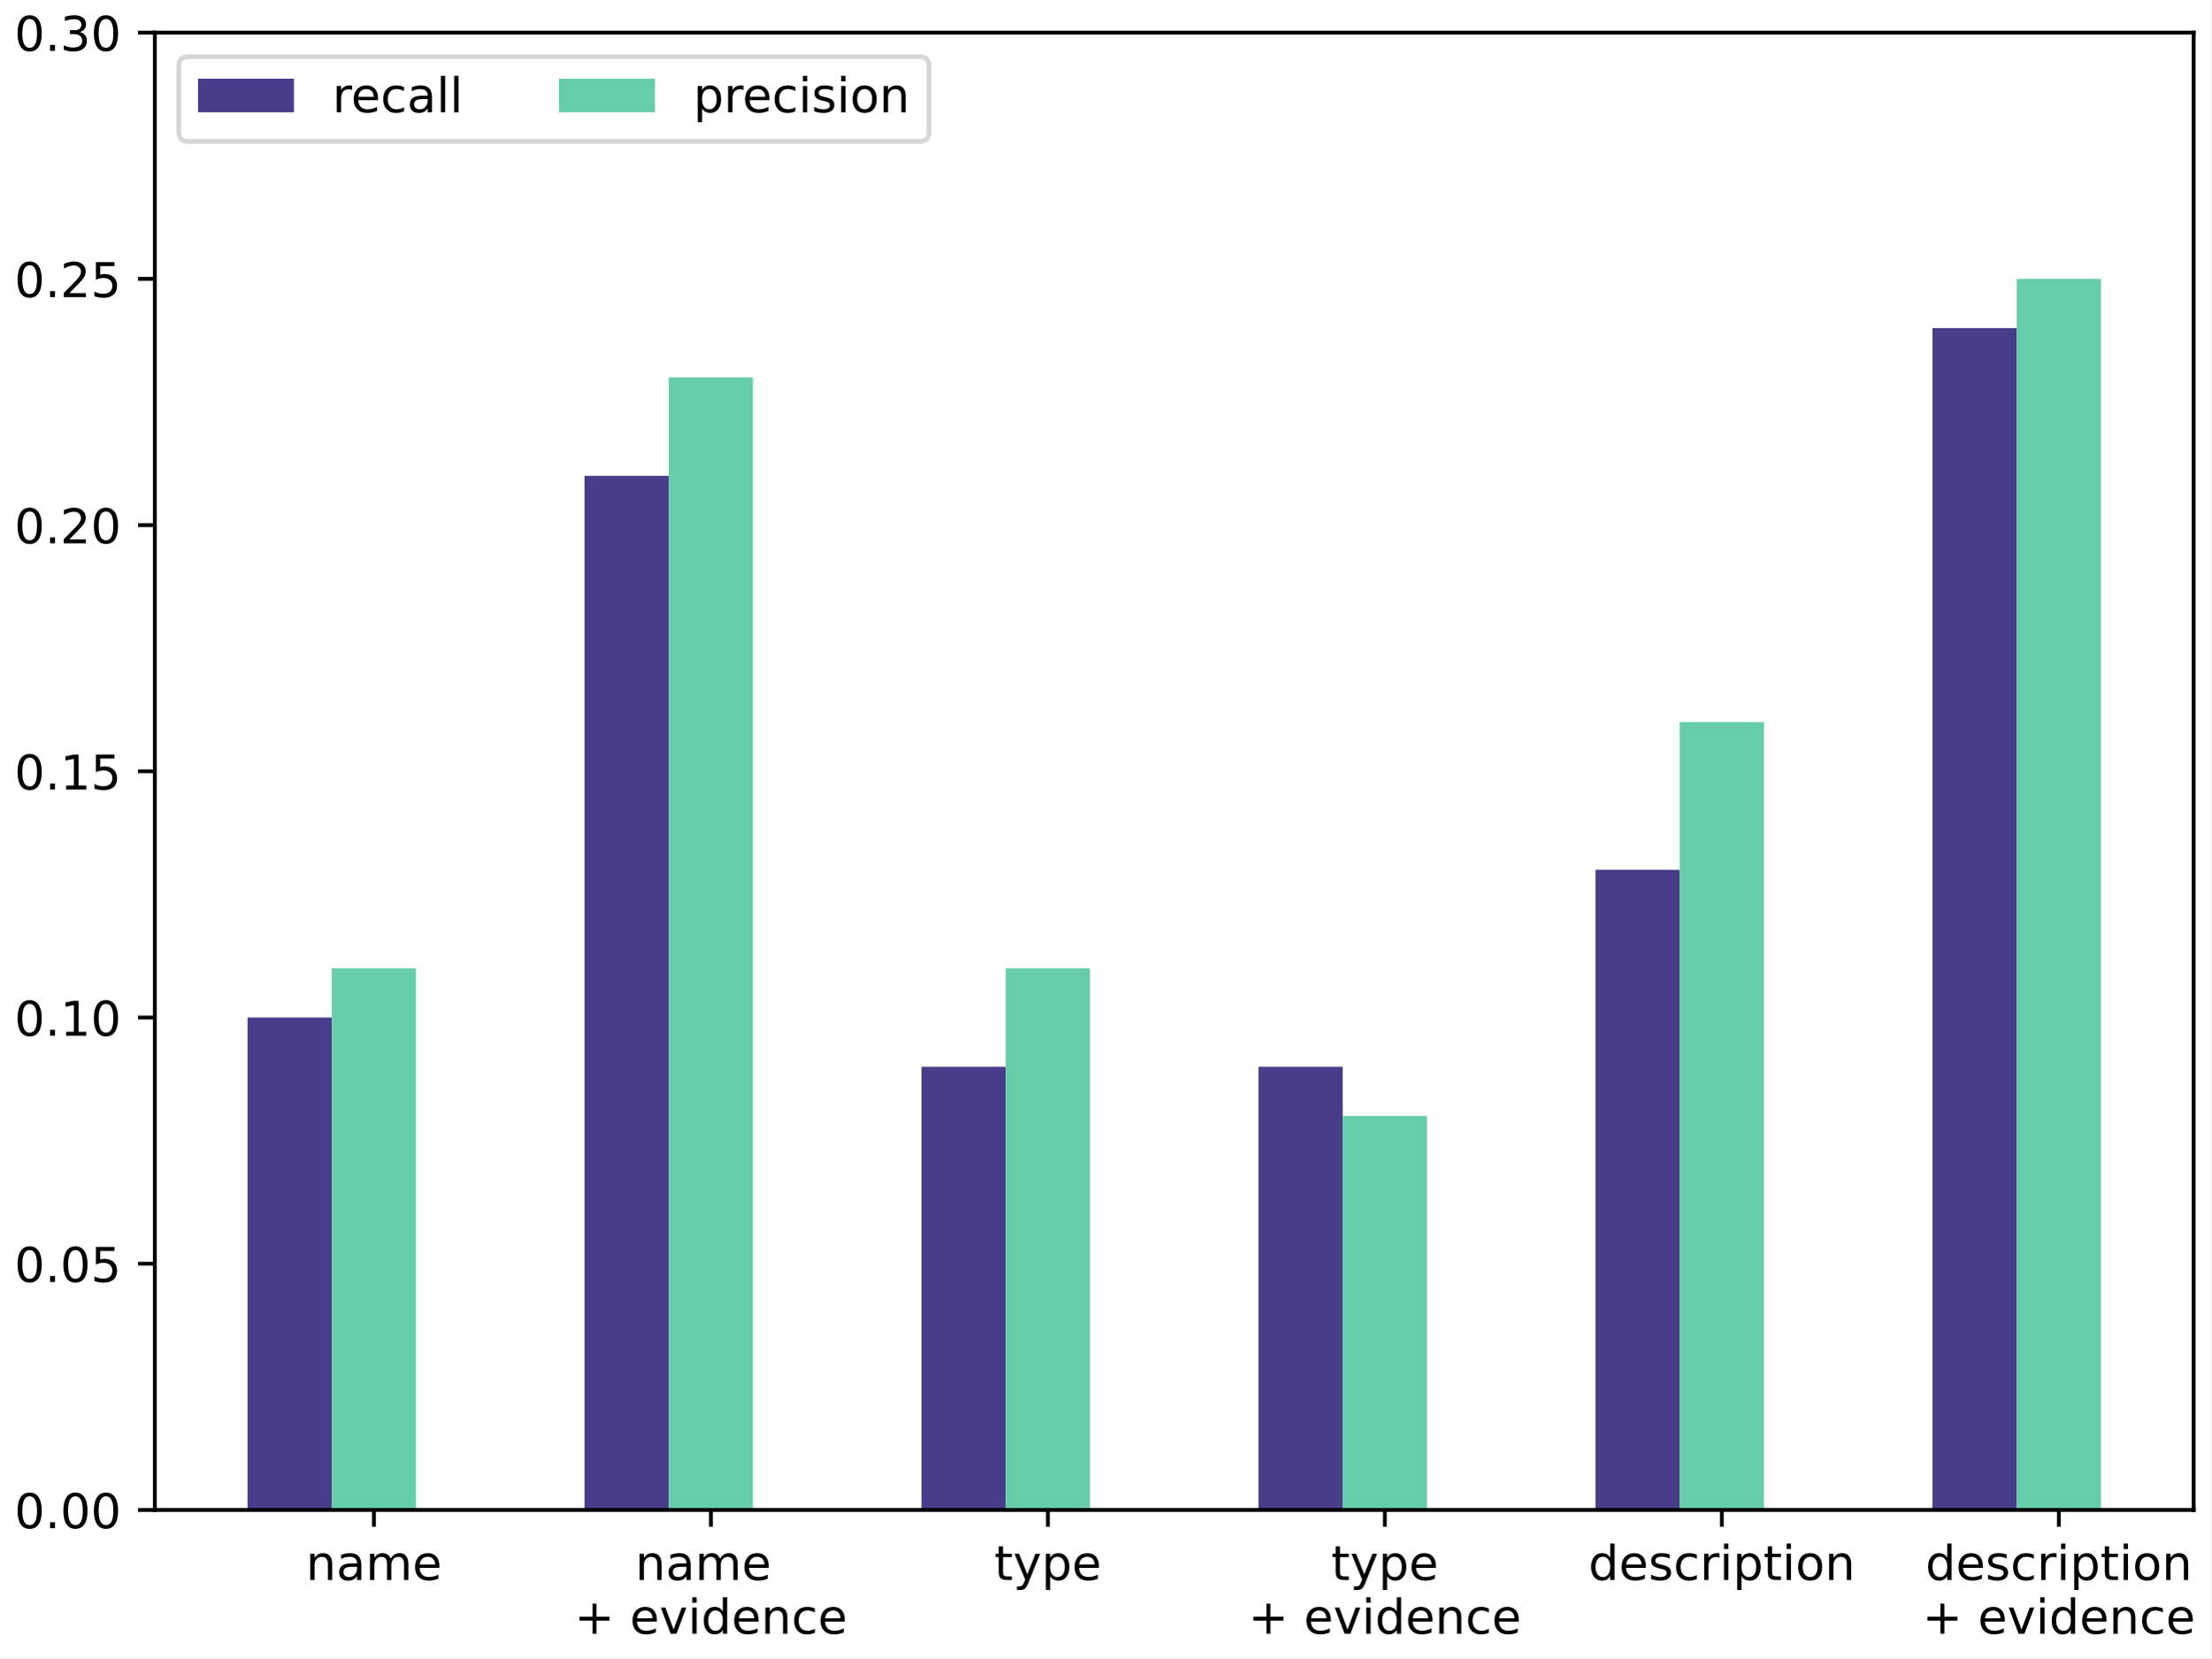
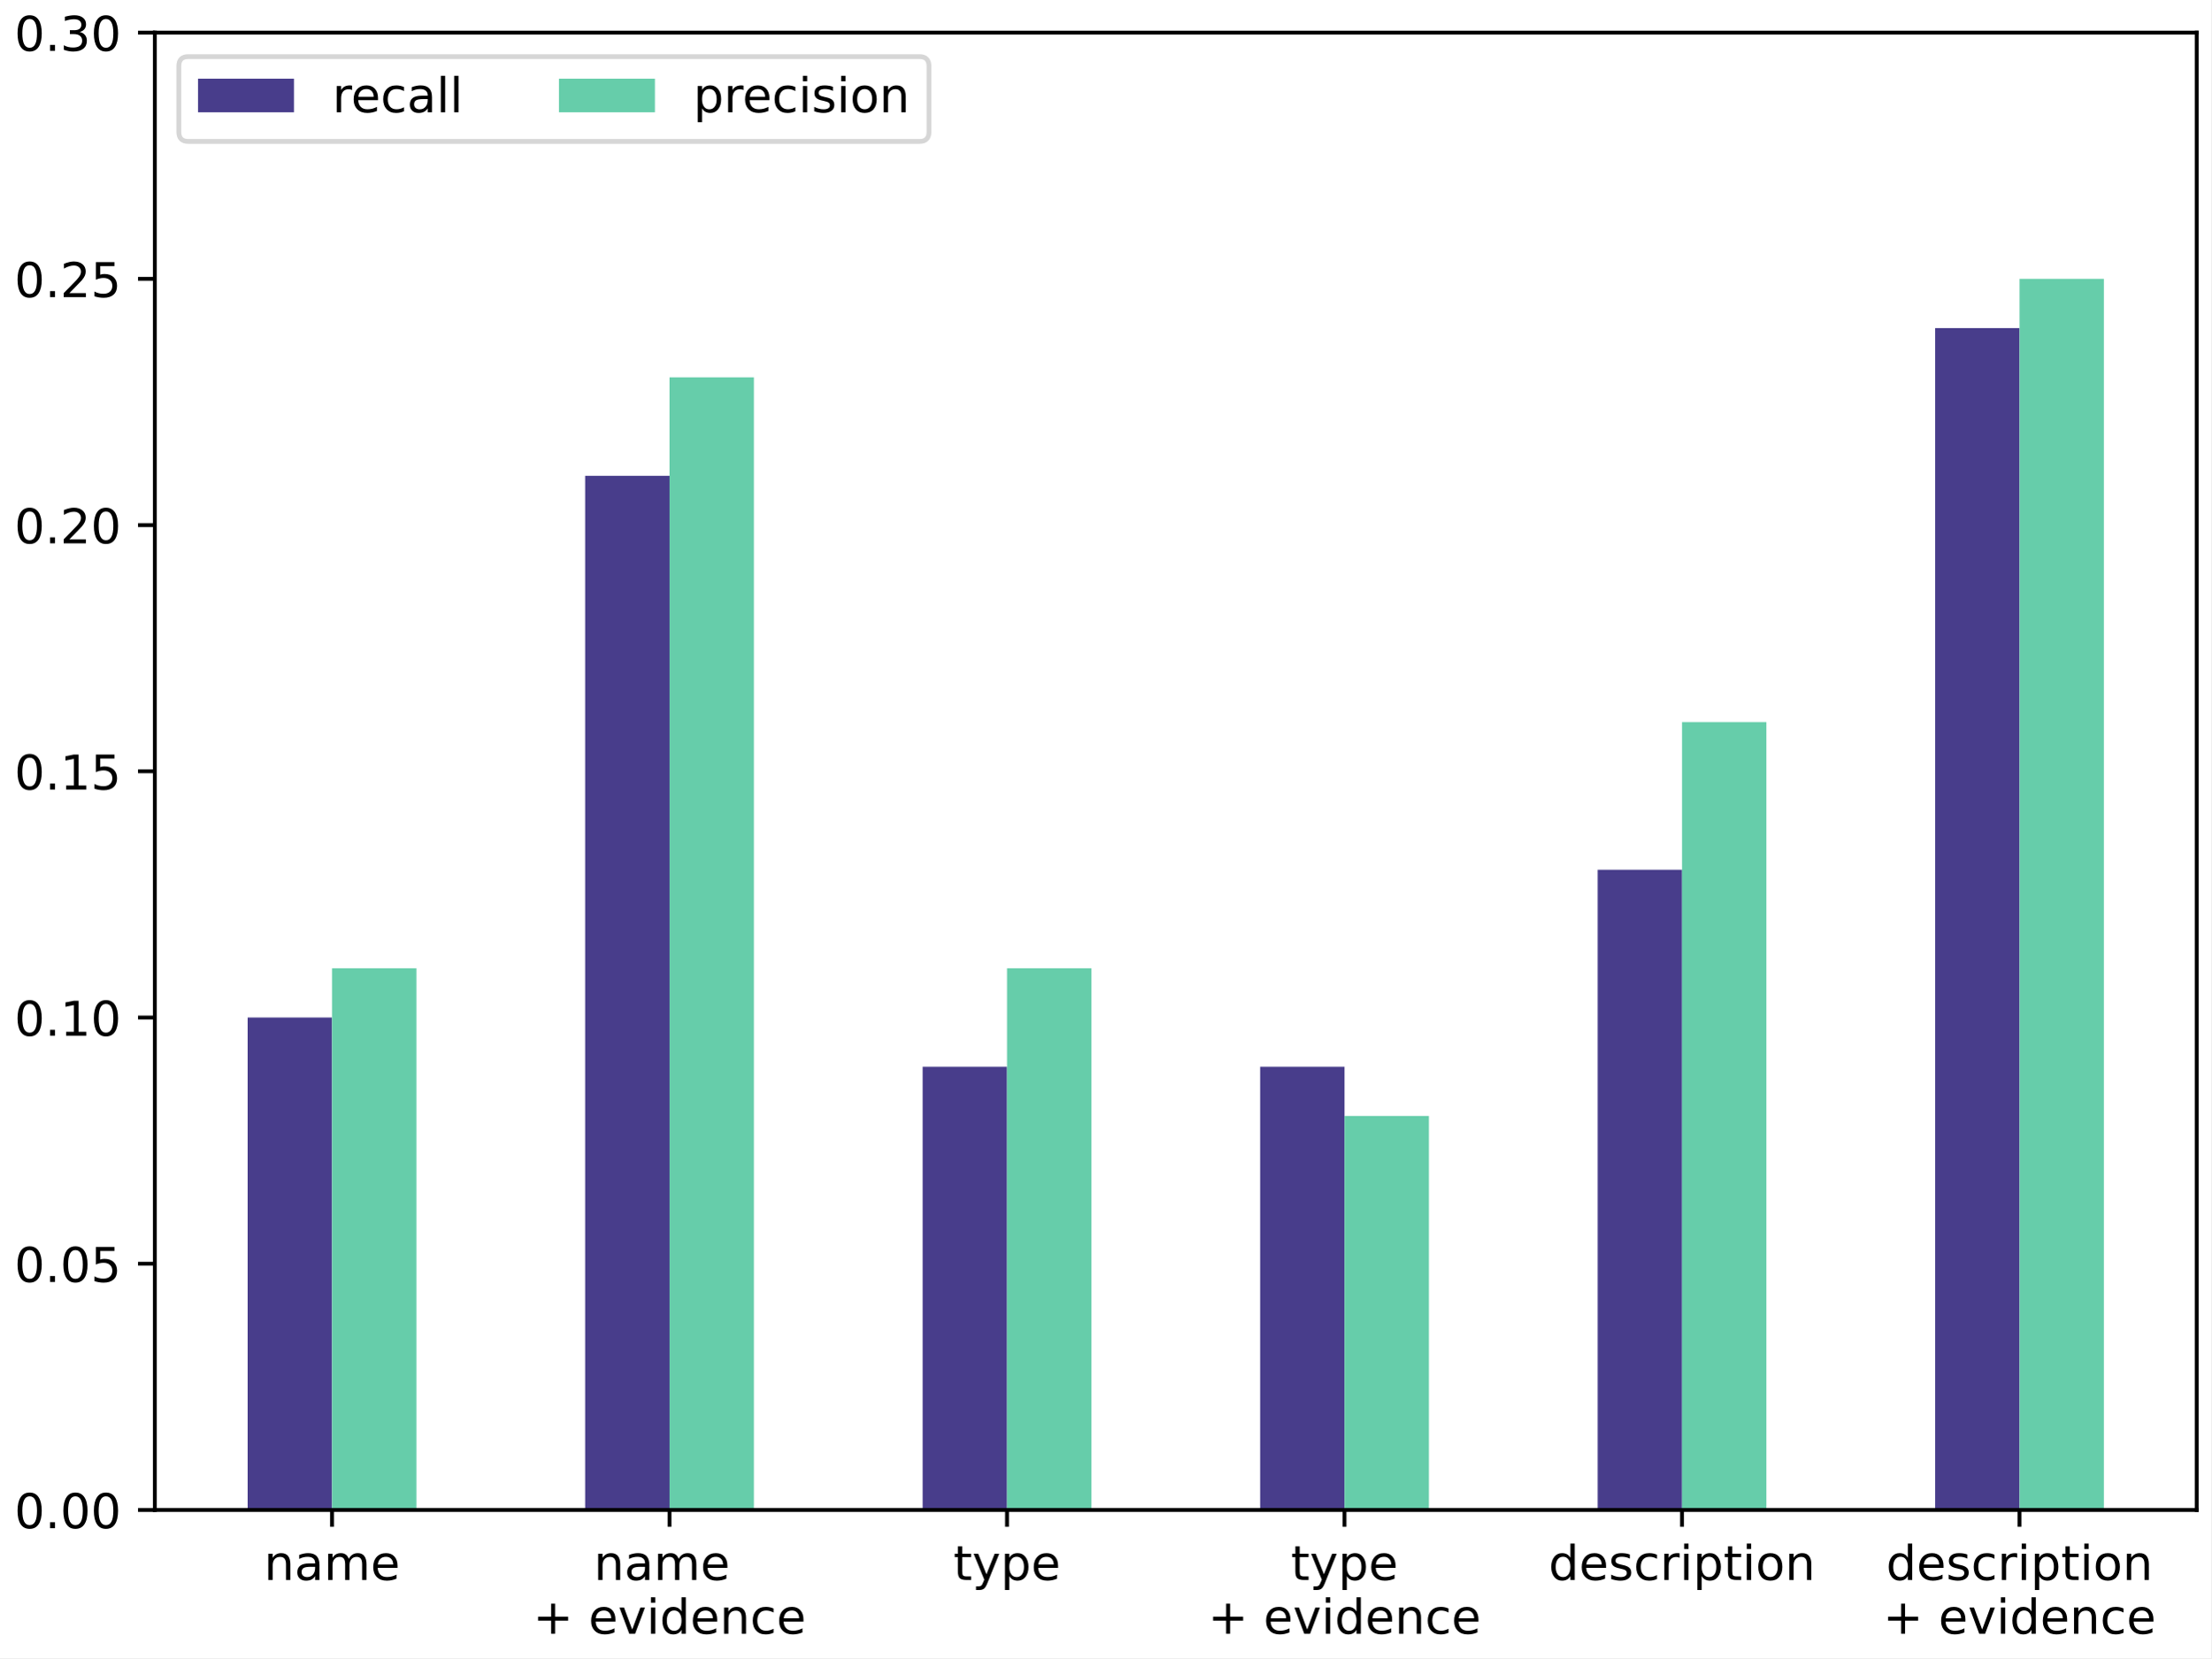
<svg xmlns="http://www.w3.org/2000/svg" xmlns:xlink="http://www.w3.org/1999/xlink" width="460.8pt" height="345.6pt" viewBox="0 0 460.8 345.6" version="1.1">
  <defs>
    <style type="text/css">*{stroke-linejoin: round; stroke-linecap: butt}</style>
  </defs>
  <g id="figure_1">
    <g id="patch_1">
      <path d="M 0 345.6  L 460.8 345.6  L 460.8 0  L 0 0  z " style="fill: #ffffff" />
    </g>
    <g id="axes_1">
      <g id="patch_2">
-         <path d="M 32.266 314.724  L 457.165 314.724  L 457.165 6.799  L 32.266 6.799  z " style="fill: #ffffff" />
+         <path d="M 32.266 314.724  L 457.8 314.724  L 457.8 6.799  L 32.266 6.799  z " style="fill: #ffffff" />
      </g>
      <g id="patch_3">
-         <path d="M 51.579 314.724  L 69.137 314.724  L 69.137 212.082  L 51.579 212.082  z " clip-path="url(#p323d7e00a0)" style="fill: #483d8b" />
+         <path d="M 51.608 314.724  L 69.192 314.724  L 69.192 212.082  L 51.608 212.082  z " clip-path="url(#p7cb539065e)" style="fill: #483d8b" />
      </g>
      <g id="patch_4">
-         <path d="M 121.811 314.724  L 139.369 314.724  L 139.369 99.177  L 121.811 99.177  z " clip-path="url(#p323d7e00a0)" style="fill: #483d8b" />
+         <path d="M 121.944 314.724  L 139.529 314.724  L 139.529 99.177  L 121.944 99.177  z " clip-path="url(#p7cb539065e)" style="fill: #483d8b" />
      </g>
      <g id="patch_5">
-         <path d="M 192.042 314.724  L 209.6 314.724  L 209.6 222.347  L 192.042 222.347  z " clip-path="url(#p323d7e00a0)" style="fill: #483d8b" />
+         <path d="M 192.281 314.724  L 209.865 314.724  L 209.865 222.347  L 192.281 222.347  z " clip-path="url(#p7cb539065e)" style="fill: #483d8b" />
      </g>
      <g id="patch_6">
-         <path d="M 262.273 314.724  L 279.831 314.724  L 279.831 222.347  L 262.273 222.347  z " clip-path="url(#p323d7e00a0)" style="fill: #483d8b" />
+         <path d="M 262.617 314.724  L 280.201 314.724  L 280.201 222.347  L 262.617 222.347  z " clip-path="url(#p7cb539065e)" style="fill: #483d8b" />
      </g>
      <g id="patch_7">
-         <path d="M 332.505 314.724  L 350.062 314.724  L 350.062 181.29  L 332.505 181.29  z " clip-path="url(#p323d7e00a0)" style="fill: #483d8b" />
+         <path d="M 332.953 314.724  L 350.537 314.724  L 350.537 181.29  L 332.953 181.29  z " clip-path="url(#p7cb539065e)" style="fill: #483d8b" />
      </g>
      <g id="patch_8">
-         <path d="M 402.736 314.724  L 420.294 314.724  L 420.294 68.384  L 402.736 68.384  z " clip-path="url(#p323d7e00a0)" style="fill: #483d8b" />
+         <path d="M 403.289 314.724  L 420.873 314.724  L 420.873 68.384  L 403.289 68.384  z " clip-path="url(#p7cb539065e)" style="fill: #483d8b" />
      </g>
      <g id="patch_9">
-         <path d="M 69.137 314.724  L 86.695 314.724  L 86.695 201.818  L 69.137 201.818  z " clip-path="url(#p323d7e00a0)" style="fill: #66cdaa" />
+         <path d="M 69.192 314.724  L 86.776 314.724  L 86.776 201.818  L 69.192 201.818  z " clip-path="url(#p7cb539065e)" style="fill: #66cdaa" />
      </g>
      <g id="patch_10">
-         <path d="M 139.369 314.724  L 156.926 314.724  L 156.926 78.648  L 139.369 78.648  z " clip-path="url(#p323d7e00a0)" style="fill: #66cdaa" />
+         <path d="M 139.529 314.724  L 157.113 314.724  L 157.113 78.648  L 139.529 78.648  z " clip-path="url(#p7cb539065e)" style="fill: #66cdaa" />
      </g>
      <g id="patch_11">
-         <path d="M 209.6 314.724  L 227.158 314.724  L 227.158 201.818  L 209.6 201.818  z " clip-path="url(#p323d7e00a0)" style="fill: #66cdaa" />
+         <path d="M 209.865 314.724  L 227.449 314.724  L 227.449 201.818  L 209.865 201.818  z " clip-path="url(#p7cb539065e)" style="fill: #66cdaa" />
      </g>
      <g id="patch_12">
-         <path d="M 279.831 314.724  L 297.389 314.724  L 297.389 232.611  L 279.831 232.611  z " clip-path="url(#p323d7e00a0)" style="fill: #66cdaa" />
+         <path d="M 280.201 314.724  L 297.785 314.724  L 297.785 232.611  L 280.201 232.611  z " clip-path="url(#p7cb539065e)" style="fill: #66cdaa" />
      </g>
      <g id="patch_13">
-         <path d="M 350.062 314.724  L 367.62 314.724  L 367.62 150.497  L 350.062 150.497  z " clip-path="url(#p323d7e00a0)" style="fill: #66cdaa" />
+         <path d="M 350.537 314.724  L 368.121 314.724  L 368.121 150.497  L 350.537 150.497  z " clip-path="url(#p7cb539065e)" style="fill: #66cdaa" />
      </g>
      <g id="patch_14">
-         <path d="M 420.294 314.724  L 437.852 314.724  L 437.852 58.12  L 420.294 58.12  z " clip-path="url(#p323d7e00a0)" style="fill: #66cdaa" />
+         <path d="M 420.873 314.724  L 438.457 314.724  L 438.457 58.12  L 420.873 58.12  z " clip-path="url(#p7cb539065e)" style="fill: #66cdaa" />
      </g>
      <g id="matplotlib.axis_1">
        <g id="xtick_1">
          <g id="line2d_1">
            <defs>
-               <path id="m79ff25c9d5" d="M 0 0  L 0 3.5  " style="stroke: #000000; stroke-width: 0.8" />
+               <path id="m7185df4988" d="M 0 0  L 0 3.5  " style="stroke: #000000; stroke-width: 0.8" />
            </defs>
            <g>
-               <use xlink:href="#m79ff25c9d5" x="77.916" y="314.724" style="stroke: #000000; stroke-width: 0.8" />
+               <use xlink:href="#m7185df4988" x="69.192" y="314.724" style="stroke: #000000; stroke-width: 0.8" />
            </g>
          </g>
          <g id="text_1">
-             <g transform="translate(63.73651 329.3223) scale(0.1 -0.1)">
+             <g transform="translate(55.01267 329.3223) scale(0.1 -0.1)">
              <defs>
                <path id="DejaVuSans-6e" d="M 3513 2113  L 3513 0  L 2938 0  L 2938 2094  Q 2938 2591 2744 2837  Q 2550 3084 2163 3084  Q 1697 3084 1428 2787  Q 1159 2491 1159 1978  L 1159 0  L 581 0  L 581 3500  L 1159 3500  L 1159 2956  Q 1366 3272 1645 3428  Q 1925 3584 2291 3584  Q 2894 3584 3203 3211  Q 3513 2838 3513 2113  z " transform="scale(0.015625)" />
                <path id="DejaVuSans-61" d="M 2194 1759  Q 1497 1759 1228 1600  Q 959 1441 959 1056  Q 959 750 1161 570  Q 1363 391 1709 391  Q 2188 391 2477 730  Q 2766 1069 2766 1631  L 2766 1759  L 2194 1759  z M 3341 1997  L 3341 0  L 2766 0  L 2766 531  Q 2569 213 2275 61  Q 1981 -91 1556 -91  Q 1019 -91 701 211  Q 384 513 384 1019  Q 384 1609 779 1909  Q 1175 2209 1959 2209  L 2766 2209  L 2766 2266  Q 2766 2663 2505 2880  Q 2244 3097 1772 3097  Q 1472 3097 1187 3025  Q 903 2953 641 2809  L 641 3341  Q 956 3463 1253 3523  Q 1550 3584 1831 3584  Q 2591 3584 2966 3190  Q 3341 2797 3341 1997  z " transform="scale(0.015625)" />
                <path id="DejaVuSans-6d" d="M 3328 2828  Q 3544 3216 3844 3400  Q 4144 3584 4550 3584  Q 5097 3584 5394 3201  Q 5691 2819 5691 2113  L 5691 0  L 5113 0  L 5113 2094  Q 5113 2597 4934 2840  Q 4756 3084 4391 3084  Q 3944 3084 3684 2787  Q 3425 2491 3425 1978  L 3425 0  L 2847 0  L 2847 2094  Q 2847 2600 2669 2842  Q 2491 3084 2119 3084  Q 1678 3084 1418 2786  Q 1159 2488 1159 1978  L 1159 0  L 581 0  L 581 3500  L 1159 3500  L 1159 2956  Q 1356 3278 1631 3431  Q 1906 3584 2284 3584  Q 2666 3584 2933 3390  Q 3200 3197 3328 2828  z " transform="scale(0.015625)" />
                <path id="DejaVuSans-65" d="M 3597 1894  L 3597 1613  L 953 1613  Q 991 1019 1311 708  Q 1631 397 2203 397  Q 2534 397 2845 478  Q 3156 559 3463 722  L 3463 178  Q 3153 47 2828 -22  Q 2503 -91 2169 -91  Q 1331 -91 842 396  Q 353 884 353 1716  Q 353 2575 817 3079  Q 1281 3584 2069 3584  Q 2775 3584 3186 3129  Q 3597 2675 3597 1894  z M 3022 2063  Q 3016 2534 2758 2815  Q 2500 3097 2075 3097  Q 1594 3097 1305 2825  Q 1016 2553 972 2059  L 3022 2063  z " transform="scale(0.015625)" />
              </defs>
              <use xlink:href="#DejaVuSans-6e" />
              <use xlink:href="#DejaVuSans-61" transform="translate(63.37891 0)" />
              <use xlink:href="#DejaVuSans-6d" transform="translate(124.6582 0)" />
              <use xlink:href="#DejaVuSans-65" transform="translate(222.0703 0)" />
            </g>
          </g>
        </g>
        <g id="xtick_2">
          <g id="line2d_2">
            <g>
-               <use xlink:href="#m79ff25c9d5" x="148.147" y="314.724" style="stroke: #000000; stroke-width: 0.8" />
+               <use xlink:href="#m7185df4988" x="139.529" y="314.724" style="stroke: #000000; stroke-width: 0.8" />
            </g>
          </g>
          <g id="text_2">
-             <g transform="translate(132.3787 329.3223) scale(0.1 -0.1)">
+             <g transform="translate(123.7598 329.3223) scale(0.1 -0.1)">
              <defs>
                <path id="DejaVuSans-20" transform="scale(0.015625)" />
              </defs>
              <use xlink:href="#DejaVuSans-6e" />
              <use xlink:href="#DejaVuSans-61" transform="translate(63.37891 0)" />
              <use xlink:href="#DejaVuSans-6d" transform="translate(124.6582 0)" />
              <use xlink:href="#DejaVuSans-65" transform="translate(222.0703 0)" />
              <use xlink:href="#DejaVuSans-20" transform="translate(283.5938 0)" />
            </g>
-             <g transform="translate(119.6983 340.5201) scale(0.1 -0.1)">
+             <g transform="translate(111.0793 340.5201) scale(0.1 -0.1)">
              <defs>
                <path id="DejaVuSans-2b" d="M 2944 4013  L 2944 2272  L 4684 2272  L 4684 1741  L 2944 1741  L 2944 0  L 2419 0  L 2419 1741  L 678 1741  L 678 2272  L 2419 2272  L 2419 4013  L 2944 4013  z " transform="scale(0.015625)" />
                <path id="DejaVuSans-76" d="M 191 3500  L 800 3500  L 1894 563  L 2988 3500  L 3597 3500  L 2284 0  L 1503 0  L 191 3500  z " transform="scale(0.015625)" />
                <path id="DejaVuSans-69" d="M 603 3500  L 1178 3500  L 1178 0  L 603 0  L 603 3500  z M 603 4863  L 1178 4863  L 1178 4134  L 603 4134  L 603 4863  z " transform="scale(0.015625)" />
                <path id="DejaVuSans-64" d="M 2906 2969  L 2906 4863  L 3481 4863  L 3481 0  L 2906 0  L 2906 525  Q 2725 213 2448 61  Q 2172 -91 1784 -91  Q 1150 -91 751 415  Q 353 922 353 1747  Q 353 2572 751 3078  Q 1150 3584 1784 3584  Q 2172 3584 2448 3432  Q 2725 3281 2906 2969  z M 947 1747  Q 947 1113 1208 752  Q 1469 391 1925 391  Q 2381 391 2643 752  Q 2906 1113 2906 1747  Q 2906 2381 2643 2742  Q 2381 3103 1925 3103  Q 1469 3103 1208 2742  Q 947 2381 947 1747  z " transform="scale(0.015625)" />
                <path id="DejaVuSans-63" d="M 3122 3366  L 3122 2828  Q 2878 2963 2633 3030  Q 2388 3097 2138 3097  Q 1578 3097 1268 2742  Q 959 2388 959 1747  Q 959 1106 1268 751  Q 1578 397 2138 397  Q 2388 397 2633 464  Q 2878 531 3122 666  L 3122 134  Q 2881 22 2623 -34  Q 2366 -91 2075 -91  Q 1284 -91 818 406  Q 353 903 353 1747  Q 353 2603 823 3093  Q 1294 3584 2113 3584  Q 2378 3584 2631 3529  Q 2884 3475 3122 3366  z " transform="scale(0.015625)" />
              </defs>
              <use xlink:href="#DejaVuSans-2b" />
              <use xlink:href="#DejaVuSans-20" transform="translate(83.78906 0)" />
              <use xlink:href="#DejaVuSans-65" transform="translate(115.5762 0)" />
              <use xlink:href="#DejaVuSans-76" transform="translate(177.0996 0)" />
              <use xlink:href="#DejaVuSans-69" transform="translate(236.2793 0)" />
              <use xlink:href="#DejaVuSans-64" transform="translate(264.0625 0)" />
              <use xlink:href="#DejaVuSans-65" transform="translate(327.5391 0)" />
              <use xlink:href="#DejaVuSans-6e" transform="translate(389.0625 0)" />
              <use xlink:href="#DejaVuSans-63" transform="translate(452.4414 0)" />
              <use xlink:href="#DejaVuSans-65" transform="translate(507.4219 0)" />
            </g>
          </g>
        </g>
        <g id="xtick_3">
          <g id="line2d_3">
            <g>
-               <use xlink:href="#m79ff25c9d5" x="218.379" y="314.724" style="stroke: #000000; stroke-width: 0.8" />
+               <use xlink:href="#m7185df4988" x="209.865" y="314.724" style="stroke: #000000; stroke-width: 0.8" />
            </g>
          </g>
          <g id="text_3">
-             <g transform="translate(207.2085 329.3223) scale(0.1 -0.1)">
+             <g transform="translate(198.6944 329.3223) scale(0.1 -0.1)">
              <defs>
                <path id="DejaVuSans-74" d="M 1172 4494  L 1172 3500  L 2356 3500  L 2356 3053  L 1172 3053  L 1172 1153  Q 1172 725 1289 603  Q 1406 481 1766 481  L 2356 481  L 2356 0  L 1766 0  Q 1100 0 847 248  Q 594 497 594 1153  L 594 3053  L 172 3053  L 172 3500  L 594 3500  L 594 4494  L 1172 4494  z " transform="scale(0.015625)" />
                <path id="DejaVuSans-79" d="M 2059 -325  Q 1816 -950 1584 -1140  Q 1353 -1331 966 -1331  L 506 -1331  L 506 -850  L 844 -850  Q 1081 -850 1212 -737  Q 1344 -625 1503 -206  L 1606 56  L 191 3500  L 800 3500  L 1894 763  L 2988 3500  L 3597 3500  L 2059 -325  z " transform="scale(0.015625)" />
                <path id="DejaVuSans-70" d="M 1159 525  L 1159 -1331  L 581 -1331  L 581 3500  L 1159 3500  L 1159 2969  Q 1341 3281 1617 3432  Q 1894 3584 2278 3584  Q 2916 3584 3314 3078  Q 3713 2572 3713 1747  Q 3713 922 3314 415  Q 2916 -91 2278 -91  Q 1894 -91 1617 61  Q 1341 213 1159 525  z M 3116 1747  Q 3116 2381 2855 2742  Q 2594 3103 2138 3103  Q 1681 3103 1420 2742  Q 1159 2381 1159 1747  Q 1159 1113 1420 752  Q 1681 391 2138 391  Q 2594 391 2855 752  Q 3116 1113 3116 1747  z " transform="scale(0.015625)" />
              </defs>
              <use xlink:href="#DejaVuSans-74" />
              <use xlink:href="#DejaVuSans-79" transform="translate(39.20898 0)" />
              <use xlink:href="#DejaVuSans-70" transform="translate(98.38867 0)" />
              <use xlink:href="#DejaVuSans-65" transform="translate(161.8652 0)" />
            </g>
          </g>
        </g>
        <g id="xtick_4">
          <g id="line2d_4">
            <g>
-               <use xlink:href="#m79ff25c9d5" x="288.61" y="314.724" style="stroke: #000000; stroke-width: 0.8" />
+               <use xlink:href="#m7185df4988" x="280.201" y="314.724" style="stroke: #000000; stroke-width: 0.8" />
            </g>
          </g>
          <g id="text_4">
-             <g transform="translate(277.4397 329.3223) scale(0.1 -0.1)">
+             <g transform="translate(269.0306 329.3223) scale(0.1 -0.1)">
              <use xlink:href="#DejaVuSans-74" />
              <use xlink:href="#DejaVuSans-79" transform="translate(39.20898 0)" />
              <use xlink:href="#DejaVuSans-70" transform="translate(98.38867 0)" />
              <use xlink:href="#DejaVuSans-65" transform="translate(161.8652 0)" />
            </g>
-             <g transform="translate(260.1608 340.5201) scale(0.1 -0.1)">
+             <g transform="translate(251.7517 340.5201) scale(0.1 -0.1)">
              <use xlink:href="#DejaVuSans-2b" />
              <use xlink:href="#DejaVuSans-20" transform="translate(83.78906 0)" />
              <use xlink:href="#DejaVuSans-65" transform="translate(115.5762 0)" />
              <use xlink:href="#DejaVuSans-76" transform="translate(177.0996 0)" />
              <use xlink:href="#DejaVuSans-69" transform="translate(236.2793 0)" />
              <use xlink:href="#DejaVuSans-64" transform="translate(264.0625 0)" />
              <use xlink:href="#DejaVuSans-65" transform="translate(327.5391 0)" />
              <use xlink:href="#DejaVuSans-6e" transform="translate(389.0625 0)" />
              <use xlink:href="#DejaVuSans-63" transform="translate(452.4414 0)" />
              <use xlink:href="#DejaVuSans-65" transform="translate(507.4219 0)" />
            </g>
          </g>
        </g>
        <g id="xtick_5">
          <g id="line2d_5">
            <g>
-               <use xlink:href="#m79ff25c9d5" x="358.841" y="314.724" style="stroke: #000000; stroke-width: 0.8" />
+               <use xlink:href="#m7185df4988" x="350.537" y="314.724" style="stroke: #000000; stroke-width: 0.8" />
            </g>
          </g>
          <g id="text_5">
-             <g transform="translate(331.0406 329.3223) scale(0.1 -0.1)">
+             <g transform="translate(322.7363 329.3223) scale(0.1 -0.1)">
              <defs>
                <path id="DejaVuSans-73" d="M 2834 3397  L 2834 2853  Q 2591 2978 2328 3040  Q 2066 3103 1784 3103  Q 1356 3103 1142 2972  Q 928 2841 928 2578  Q 928 2378 1081 2264  Q 1234 2150 1697 2047  L 1894 2003  Q 2506 1872 2764 1633  Q 3022 1394 3022 966  Q 3022 478 2636 193  Q 2250 -91 1575 -91  Q 1294 -91 989 -36  Q 684 19 347 128  L 347 722  Q 666 556 975 473  Q 1284 391 1588 391  Q 1994 391 2212 530  Q 2431 669 2431 922  Q 2431 1156 2273 1281  Q 2116 1406 1581 1522  L 1381 1569  Q 847 1681 609 1914  Q 372 2147 372 2553  Q 372 3047 722 3315  Q 1072 3584 1716 3584  Q 2034 3584 2315 3537  Q 2597 3491 2834 3397  z " transform="scale(0.015625)" />
                <path id="DejaVuSans-72" d="M 2631 2963  Q 2534 3019 2420 3045  Q 2306 3072 2169 3072  Q 1681 3072 1420 2755  Q 1159 2438 1159 1844  L 1159 0  L 581 0  L 581 3500  L 1159 3500  L 1159 2956  Q 1341 3275 1631 3429  Q 1922 3584 2338 3584  Q 2397 3584 2469 3576  Q 2541 3569 2628 3553  L 2631 2963  z " transform="scale(0.015625)" />
                <path id="DejaVuSans-6f" d="M 1959 3097  Q 1497 3097 1228 2736  Q 959 2375 959 1747  Q 959 1119 1226 758  Q 1494 397 1959 397  Q 2419 397 2687 759  Q 2956 1122 2956 1747  Q 2956 2369 2687 2733  Q 2419 3097 1959 3097  z M 1959 3584  Q 2709 3584 3137 3096  Q 3566 2609 3566 1747  Q 3566 888 3137 398  Q 2709 -91 1959 -91  Q 1206 -91 779 398  Q 353 888 353 1747  Q 353 2609 779 3096  Q 1206 3584 1959 3584  z " transform="scale(0.015625)" />
              </defs>
              <use xlink:href="#DejaVuSans-64" />
              <use xlink:href="#DejaVuSans-65" transform="translate(63.47656 0)" />
              <use xlink:href="#DejaVuSans-73" transform="translate(125 0)" />
              <use xlink:href="#DejaVuSans-63" transform="translate(177.0996 0)" />
              <use xlink:href="#DejaVuSans-72" transform="translate(232.0801 0)" />
              <use xlink:href="#DejaVuSans-69" transform="translate(273.1934 0)" />
              <use xlink:href="#DejaVuSans-70" transform="translate(300.9766 0)" />
              <use xlink:href="#DejaVuSans-74" transform="translate(364.4531 0)" />
              <use xlink:href="#DejaVuSans-69" transform="translate(403.6621 0)" />
              <use xlink:href="#DejaVuSans-6f" transform="translate(431.4453 0)" />
              <use xlink:href="#DejaVuSans-6e" transform="translate(492.627 0)" />
            </g>
          </g>
        </g>
        <g id="xtick_6">
          <g id="line2d_6">
            <g>
-               <use xlink:href="#m79ff25c9d5" x="429.073" y="314.724" style="stroke: #000000; stroke-width: 0.8" />
+               <use xlink:href="#m7185df4988" x="420.873" y="314.724" style="stroke: #000000; stroke-width: 0.8" />
            </g>
          </g>
          <g id="text_6">
-             <g transform="translate(401.2719 329.3223) scale(0.1 -0.1)">
+             <g transform="translate(393.0725 329.3223) scale(0.1 -0.1)">
              <use xlink:href="#DejaVuSans-64" />
              <use xlink:href="#DejaVuSans-65" transform="translate(63.47656 0)" />
              <use xlink:href="#DejaVuSans-73" transform="translate(125 0)" />
              <use xlink:href="#DejaVuSans-63" transform="translate(177.0996 0)" />
              <use xlink:href="#DejaVuSans-72" transform="translate(232.0801 0)" />
              <use xlink:href="#DejaVuSans-69" transform="translate(273.1934 0)" />
              <use xlink:href="#DejaVuSans-70" transform="translate(300.9766 0)" />
              <use xlink:href="#DejaVuSans-74" transform="translate(364.4531 0)" />
              <use xlink:href="#DejaVuSans-69" transform="translate(403.6621 0)" />
              <use xlink:href="#DejaVuSans-6f" transform="translate(431.4453 0)" />
              <use xlink:href="#DejaVuSans-6e" transform="translate(492.627 0)" />
            </g>
-             <g transform="translate(400.6234 340.5201) scale(0.1 -0.1)">
+             <g transform="translate(392.424 340.5201) scale(0.1 -0.1)">
              <use xlink:href="#DejaVuSans-2b" />
              <use xlink:href="#DejaVuSans-20" transform="translate(83.78906 0)" />
              <use xlink:href="#DejaVuSans-65" transform="translate(115.5762 0)" />
              <use xlink:href="#DejaVuSans-76" transform="translate(177.0996 0)" />
              <use xlink:href="#DejaVuSans-69" transform="translate(236.2793 0)" />
              <use xlink:href="#DejaVuSans-64" transform="translate(264.0625 0)" />
              <use xlink:href="#DejaVuSans-65" transform="translate(327.5391 0)" />
              <use xlink:href="#DejaVuSans-6e" transform="translate(389.0625 0)" />
              <use xlink:href="#DejaVuSans-63" transform="translate(452.4414 0)" />
              <use xlink:href="#DejaVuSans-65" transform="translate(507.4219 0)" />
            </g>
          </g>
        </g>
      </g>
      <g id="matplotlib.axis_2">
        <g id="ytick_1">
          <g id="line2d_7">
            <defs>
-               <path id="med7f4df1ad" d="M 0 0  L -3.5 0  " style="stroke: #000000; stroke-width: 0.8" />
+               <path id="mc7442dc698" d="M 0 0  L -3.5 0  " style="stroke: #000000; stroke-width: 0.8" />
            </defs>
            <g>
-               <use xlink:href="#med7f4df1ad" x="32.266" y="314.724" style="stroke: #000000; stroke-width: 0.8" />
+               <use xlink:href="#mc7442dc698" x="32.266" y="314.724" style="stroke: #000000; stroke-width: 0.8" />
            </g>
          </g>
          <g id="text_7">
            <g transform="translate(3.00024 318.523) scale(0.1 -0.1)">
              <defs>
                <path id="DejaVuSans-30" d="M 2034 4250  Q 1547 4250 1301 3770  Q 1056 3291 1056 2328  Q 1056 1369 1301 889  Q 1547 409 2034 409  Q 2525 409 2770 889  Q 3016 1369 3016 2328  Q 3016 3291 2770 3770  Q 2525 4250 2034 4250  z M 2034 4750  Q 2819 4750 3233 4129  Q 3647 3509 3647 2328  Q 3647 1150 3233 529  Q 2819 -91 2034 -91  Q 1250 -91 836 529  Q 422 1150 422 2328  Q 422 3509 836 4129  Q 1250 4750 2034 4750  z " transform="scale(0.015625)" />
                <path id="DejaVuSans-2e" d="M 684 794  L 1344 794  L 1344 0  L 684 0  L 684 794  z " transform="scale(0.015625)" />
              </defs>
              <use xlink:href="#DejaVuSans-30" />
              <use xlink:href="#DejaVuSans-2e" transform="translate(63.62305 0)" />
              <use xlink:href="#DejaVuSans-30" transform="translate(95.41016 0)" />
              <use xlink:href="#DejaVuSans-30" transform="translate(159.0332 0)" />
            </g>
          </g>
        </g>
        <g id="ytick_2">
          <g id="line2d_8">
            <g>
-               <use xlink:href="#med7f4df1ad" x="32.266" y="263.403" style="stroke: #000000; stroke-width: 0.8" />
+               <use xlink:href="#mc7442dc698" x="32.266" y="263.403" style="stroke: #000000; stroke-width: 0.8" />
            </g>
          </g>
          <g id="text_8">
            <g transform="translate(3.00024 267.2023) scale(0.1 -0.1)">
              <defs>
                <path id="DejaVuSans-35" d="M 691 4666  L 3169 4666  L 3169 4134  L 1269 4134  L 1269 2991  Q 1406 3038 1543 3061  Q 1681 3084 1819 3084  Q 2600 3084 3056 2656  Q 3513 2228 3513 1497  Q 3513 744 3044 326  Q 2575 -91 1722 -91  Q 1428 -91 1123 -41  Q 819 9 494 109  L 494 744  Q 775 591 1075 516  Q 1375 441 1709 441  Q 2250 441 2565 725  Q 2881 1009 2881 1497  Q 2881 1984 2565 2268  Q 2250 2553 1709 2553  Q 1456 2553 1204 2497  Q 953 2441 691 2322  L 691 4666  z " transform="scale(0.015625)" />
              </defs>
              <use xlink:href="#DejaVuSans-30" />
              <use xlink:href="#DejaVuSans-2e" transform="translate(63.62305 0)" />
              <use xlink:href="#DejaVuSans-30" transform="translate(95.41016 0)" />
              <use xlink:href="#DejaVuSans-35" transform="translate(159.0332 0)" />
            </g>
          </g>
        </g>
        <g id="ytick_3">
          <g id="line2d_9">
            <g>
-               <use xlink:href="#med7f4df1ad" x="32.266" y="212.082" style="stroke: #000000; stroke-width: 0.8" />
+               <use xlink:href="#mc7442dc698" x="32.266" y="212.082" style="stroke: #000000; stroke-width: 0.8" />
            </g>
          </g>
          <g id="text_9">
            <g transform="translate(3.00024 215.8816) scale(0.1 -0.1)">
              <defs>
                <path id="DejaVuSans-31" d="M 794 531  L 1825 531  L 1825 4091  L 703 3866  L 703 4441  L 1819 4666  L 2450 4666  L 2450 531  L 3481 531  L 3481 0  L 794 0  L 794 531  z " transform="scale(0.015625)" />
              </defs>
              <use xlink:href="#DejaVuSans-30" />
              <use xlink:href="#DejaVuSans-2e" transform="translate(63.62305 0)" />
              <use xlink:href="#DejaVuSans-31" transform="translate(95.41016 0)" />
              <use xlink:href="#DejaVuSans-30" transform="translate(159.0332 0)" />
            </g>
          </g>
        </g>
        <g id="ytick_4">
          <g id="line2d_10">
            <g>
-               <use xlink:href="#med7f4df1ad" x="32.266" y="160.762" style="stroke: #000000; stroke-width: 0.8" />
+               <use xlink:href="#mc7442dc698" x="32.266" y="160.762" style="stroke: #000000; stroke-width: 0.8" />
            </g>
          </g>
          <g id="text_10">
            <g transform="translate(3.00024 164.5609) scale(0.1 -0.1)">
              <use xlink:href="#DejaVuSans-30" />
              <use xlink:href="#DejaVuSans-2e" transform="translate(63.62305 0)" />
              <use xlink:href="#DejaVuSans-31" transform="translate(95.41016 0)" />
              <use xlink:href="#DejaVuSans-35" transform="translate(159.0332 0)" />
            </g>
          </g>
        </g>
        <g id="ytick_5">
          <g id="line2d_11">
            <g>
-               <use xlink:href="#med7f4df1ad" x="32.266" y="109.441" style="stroke: #000000; stroke-width: 0.8" />
+               <use xlink:href="#mc7442dc698" x="32.266" y="109.441" style="stroke: #000000; stroke-width: 0.8" />
            </g>
          </g>
          <g id="text_11">
            <g transform="translate(3.00024 113.2401) scale(0.1 -0.1)">
              <defs>
                <path id="DejaVuSans-32" d="M 1228 531  L 3431 531  L 3431 0  L 469 0  L 469 531  Q 828 903 1448 1529  Q 2069 2156 2228 2338  Q 2531 2678 2651 2914  Q 2772 3150 2772 3378  Q 2772 3750 2511 3984  Q 2250 4219 1831 4219  Q 1534 4219 1204 4116  Q 875 4013 500 3803  L 500 4441  Q 881 4594 1212 4672  Q 1544 4750 1819 4750  Q 2544 4750 2975 4387  Q 3406 4025 3406 3419  Q 3406 3131 3298 2873  Q 3191 2616 2906 2266  Q 2828 2175 2409 1742  Q 1991 1309 1228 531  z " transform="scale(0.015625)" />
              </defs>
              <use xlink:href="#DejaVuSans-30" />
              <use xlink:href="#DejaVuSans-2e" transform="translate(63.62305 0)" />
              <use xlink:href="#DejaVuSans-32" transform="translate(95.41016 0)" />
              <use xlink:href="#DejaVuSans-30" transform="translate(159.0332 0)" />
            </g>
          </g>
        </g>
        <g id="ytick_6">
          <g id="line2d_12">
            <g>
-               <use xlink:href="#med7f4df1ad" x="32.266" y="58.12" style="stroke: #000000; stroke-width: 0.8" />
+               <use xlink:href="#mc7442dc698" x="32.266" y="58.12" style="stroke: #000000; stroke-width: 0.8" />
            </g>
          </g>
          <g id="text_12">
            <g transform="translate(3.00024 61.9194) scale(0.1 -0.1)">
              <use xlink:href="#DejaVuSans-30" />
              <use xlink:href="#DejaVuSans-2e" transform="translate(63.62305 0)" />
              <use xlink:href="#DejaVuSans-32" transform="translate(95.41016 0)" />
              <use xlink:href="#DejaVuSans-35" transform="translate(159.0332 0)" />
            </g>
          </g>
        </g>
        <g id="ytick_7">
          <g id="line2d_13">
            <g>
-               <use xlink:href="#med7f4df1ad" x="32.266" y="6.799" style="stroke: #000000; stroke-width: 0.8" />
+               <use xlink:href="#mc7442dc698" x="32.266" y="6.799" style="stroke: #000000; stroke-width: 0.8" />
            </g>
          </g>
          <g id="text_13">
            <g transform="translate(3.00024 10.59868) scale(0.1 -0.1)">
              <defs>
                <path id="DejaVuSans-33" d="M 2597 2516  Q 3050 2419 3304 2112  Q 3559 1806 3559 1356  Q 3559 666 3084 287  Q 2609 -91 1734 -91  Q 1441 -91 1130 -33  Q 819 25 488 141  L 488 750  Q 750 597 1062 519  Q 1375 441 1716 441  Q 2309 441 2620 675  Q 2931 909 2931 1356  Q 2931 1769 2642 2001  Q 2353 2234 1838 2234  L 1294 2234  L 1294 2753  L 1863 2753  Q 2328 2753 2575 2939  Q 2822 3125 2822 3475  Q 2822 3834 2567 4026  Q 2313 4219 1838 4219  Q 1578 4219 1281 4162  Q 984 4106 628 3988  L 628 4550  Q 988 4650 1302 4700  Q 1616 4750 1894 4750  Q 2613 4750 3031 4423  Q 3450 4097 3450 3541  Q 3450 3153 3228 2886  Q 3006 2619 2597 2516  z " transform="scale(0.015625)" />
              </defs>
              <use xlink:href="#DejaVuSans-30" />
              <use xlink:href="#DejaVuSans-2e" transform="translate(63.62305 0)" />
              <use xlink:href="#DejaVuSans-33" transform="translate(95.41016 0)" />
              <use xlink:href="#DejaVuSans-30" transform="translate(159.0332 0)" />
            </g>
          </g>
        </g>
      </g>
      <g id="patch_15">
        <path d="M 32.266 314.724  L 32.266 6.799  " style="fill: none; stroke: #000000; stroke-width: 0.8; stroke-linejoin: miter; stroke-linecap: square" />
      </g>
      <g id="patch_16">
-         <path d="M 457.165 314.724  L 457.165 6.799  " style="fill: none; stroke: #000000; stroke-width: 0.8; stroke-linejoin: miter; stroke-linecap: square" />
+         <path d="M 457.8 314.724  L 457.8 6.799  " style="fill: none; stroke: #000000; stroke-width: 0.8; stroke-linejoin: miter; stroke-linecap: square" />
      </g>
      <g id="patch_17">
-         <path d="M 32.266 314.724  L 457.165 314.724  " style="fill: none; stroke: #000000; stroke-width: 0.8; stroke-linejoin: miter; stroke-linecap: square" />
+         <path d="M 32.266 314.724  L 457.8 314.724  " style="fill: none; stroke: #000000; stroke-width: 0.8; stroke-linejoin: miter; stroke-linecap: square" />
      </g>
      <g id="patch_18">
-         <path d="M 32.266 6.799  L 457.165 6.799  " style="fill: none; stroke: #000000; stroke-width: 0.8; stroke-linejoin: miter; stroke-linecap: square" />
+         <path d="M 32.266 6.799  L 457.8 6.799  " style="fill: none; stroke: #000000; stroke-width: 0.8; stroke-linejoin: miter; stroke-linecap: square" />
      </g>
      <g id="legend_1">
        <g id="patch_19">
          <path d="M 39.266 29.478  L 191.596 29.478  Q 193.596 29.478 193.596 27.478  L 193.596 13.799  Q 193.596 11.799 191.596 11.799  L 39.266 11.799  Q 37.266 11.799 37.266 13.799  L 37.266 27.478  Q 37.266 29.478 39.266 29.478  z " style="fill: #ffffff; opacity: 0.8; stroke: #cccccc; stroke-linejoin: miter" />
        </g>
        <g id="patch_20">
          <path d="M 41.266 23.398  L 61.266 23.398  L 61.266 16.398  L 41.266 16.398  z " style="fill: #483d8b" />
        </g>
        <g id="text_14">
          <g transform="translate(69.26587 23.3979) scale(0.1 -0.1)">
            <defs>
              <path id="DejaVuSans-6c" d="M 603 4863  L 1178 4863  L 1178 0  L 603 0  L 603 4863  z " transform="scale(0.015625)" />
            </defs>
            <use xlink:href="#DejaVuSans-72" />
            <use xlink:href="#DejaVuSans-65" transform="translate(38.86328 0)" />
            <use xlink:href="#DejaVuSans-63" transform="translate(100.3867 0)" />
            <use xlink:href="#DejaVuSans-61" transform="translate(155.3672 0)" />
            <use xlink:href="#DejaVuSans-6c" transform="translate(216.6465 0)" />
            <use xlink:href="#DejaVuSans-6c" transform="translate(244.4297 0)" />
          </g>
        </g>
        <g id="patch_21">
          <path d="M 116.488 23.398  L 136.488 23.398  L 136.488 16.398  L 116.488 16.398  z " style="fill: #66cdaa" />
        </g>
        <g id="text_15">
          <g transform="translate(144.4877 23.3979) scale(0.1 -0.1)">
            <use xlink:href="#DejaVuSans-70" />
            <use xlink:href="#DejaVuSans-72" transform="translate(63.47656 0)" />
            <use xlink:href="#DejaVuSans-65" transform="translate(102.3398 0)" />
            <use xlink:href="#DejaVuSans-63" transform="translate(163.8633 0)" />
            <use xlink:href="#DejaVuSans-69" transform="translate(218.8438 0)" />
            <use xlink:href="#DejaVuSans-73" transform="translate(246.627 0)" />
            <use xlink:href="#DejaVuSans-69" transform="translate(298.7266 0)" />
            <use xlink:href="#DejaVuSans-6f" transform="translate(326.5098 0)" />
            <use xlink:href="#DejaVuSans-6e" transform="translate(387.6914 0)" />
          </g>
        </g>
      </g>
    </g>
  </g>
  <defs>
-     <clipPath id="p323d7e00a0">
-       <rect x="32.266" y="6.799" width="424.899" height="307.924" />
+     <clipPath id="p7cb539065e">
+       <rect x="32.266" y="6.799" width="425.534" height="307.924" />
    </clipPath>
  </defs>
</svg>
